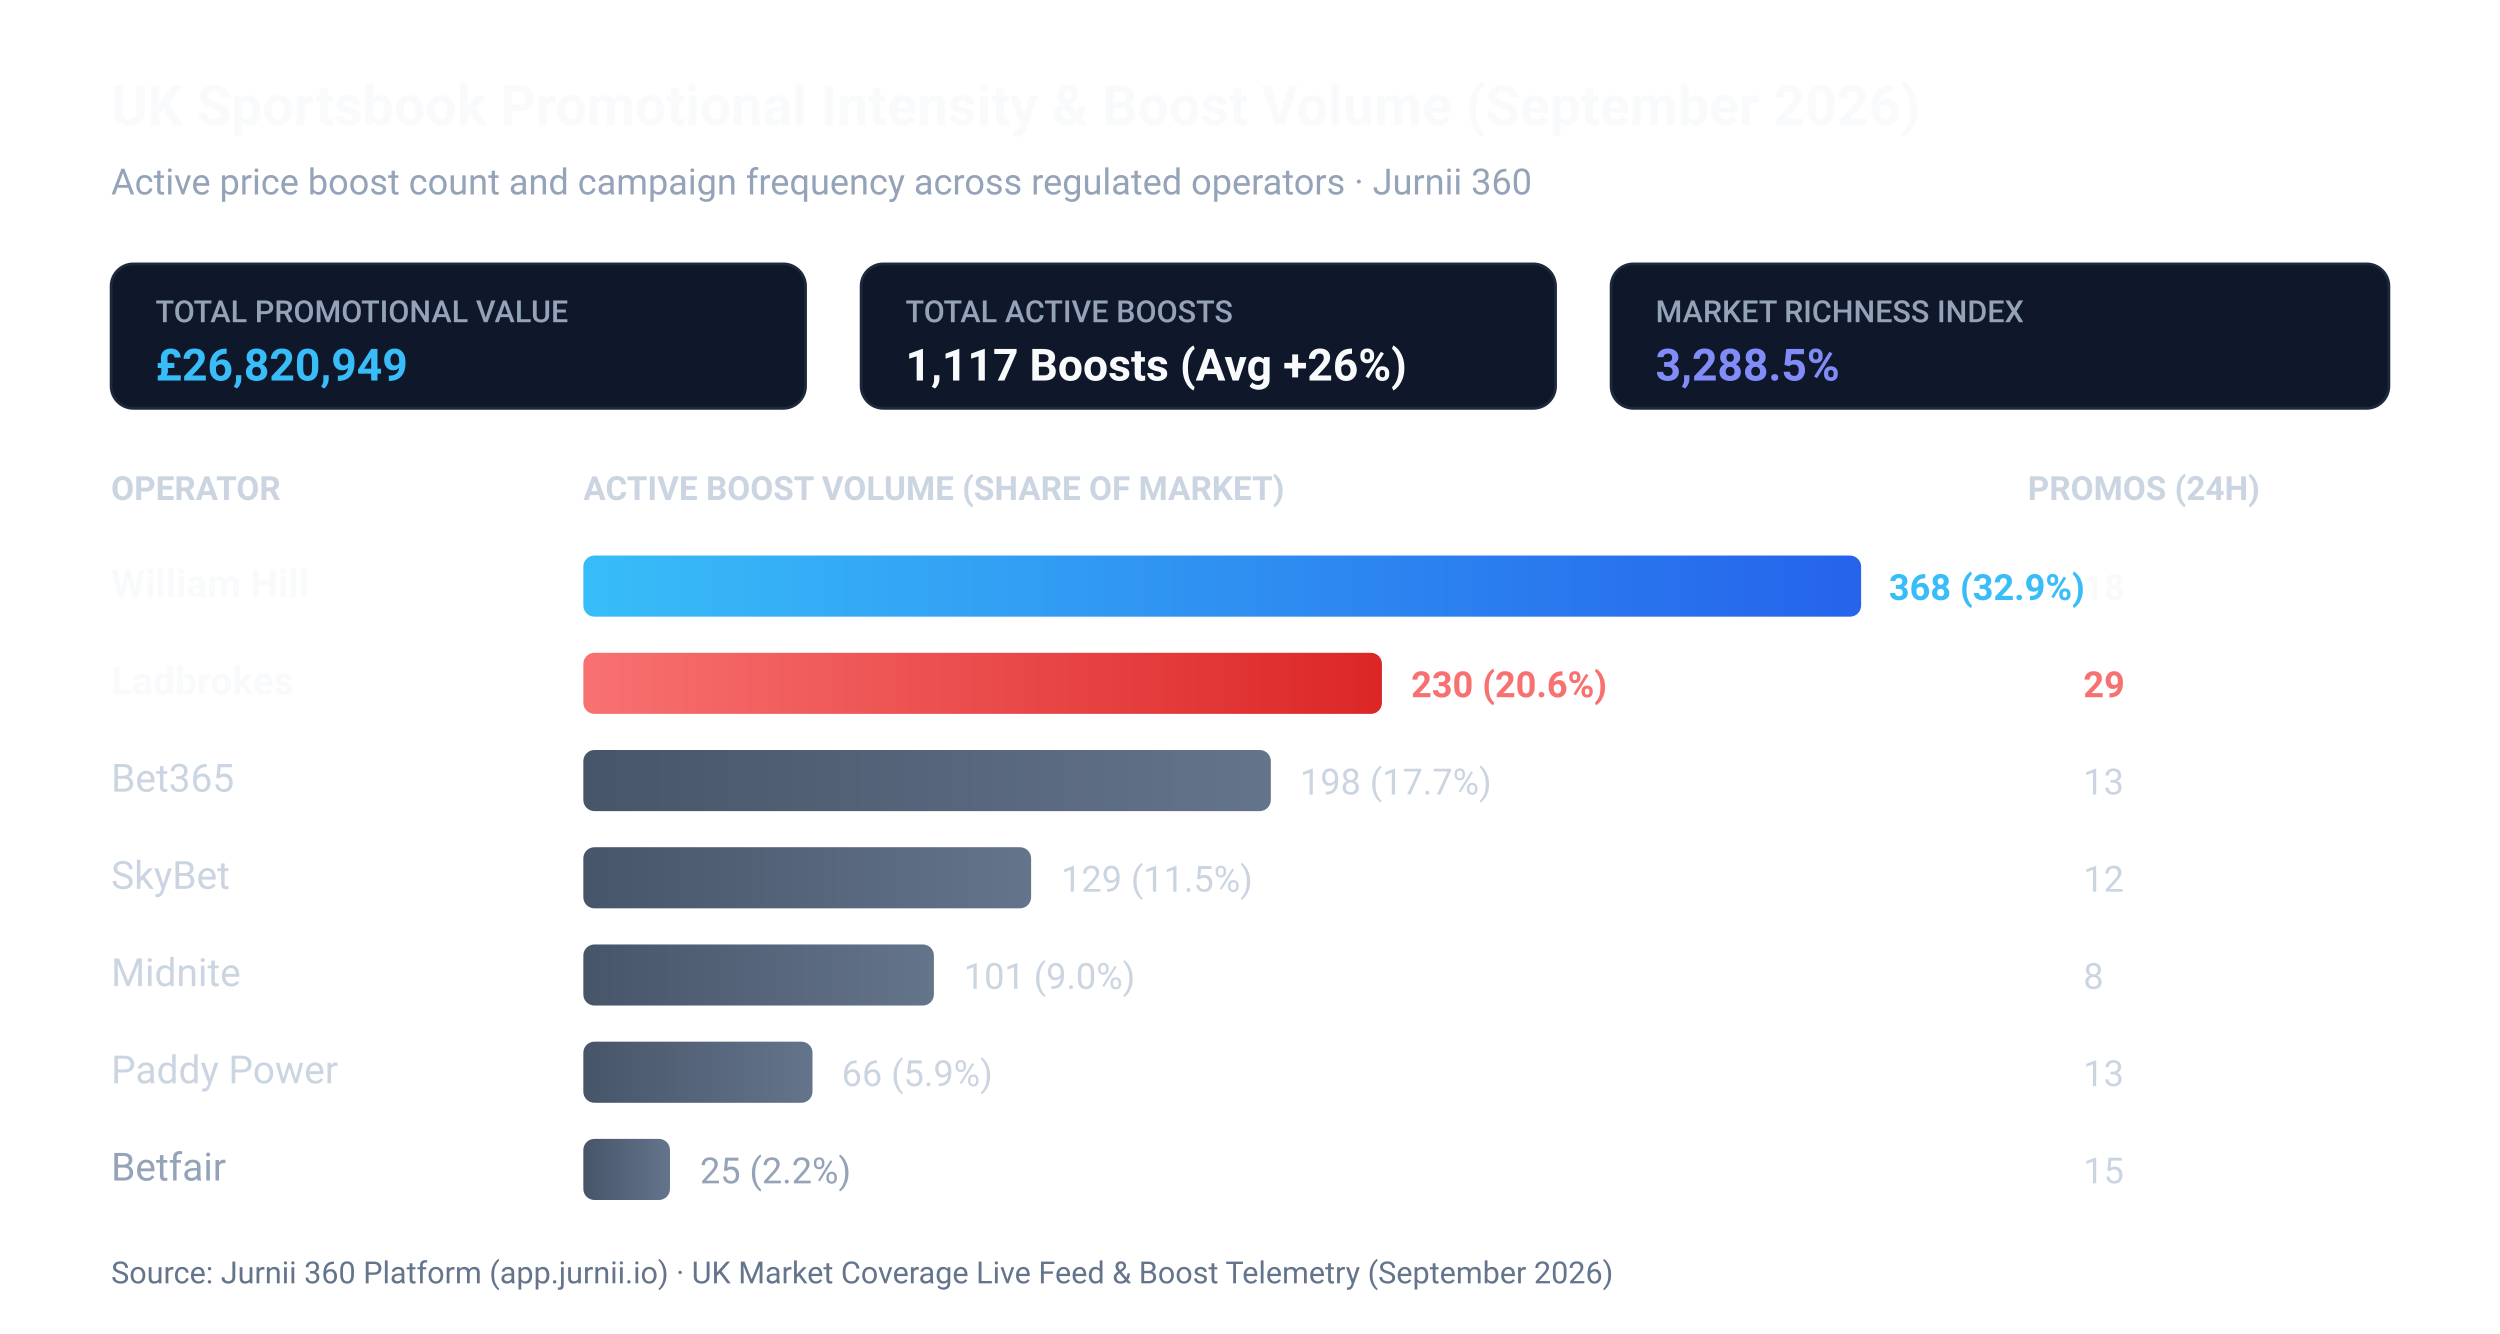
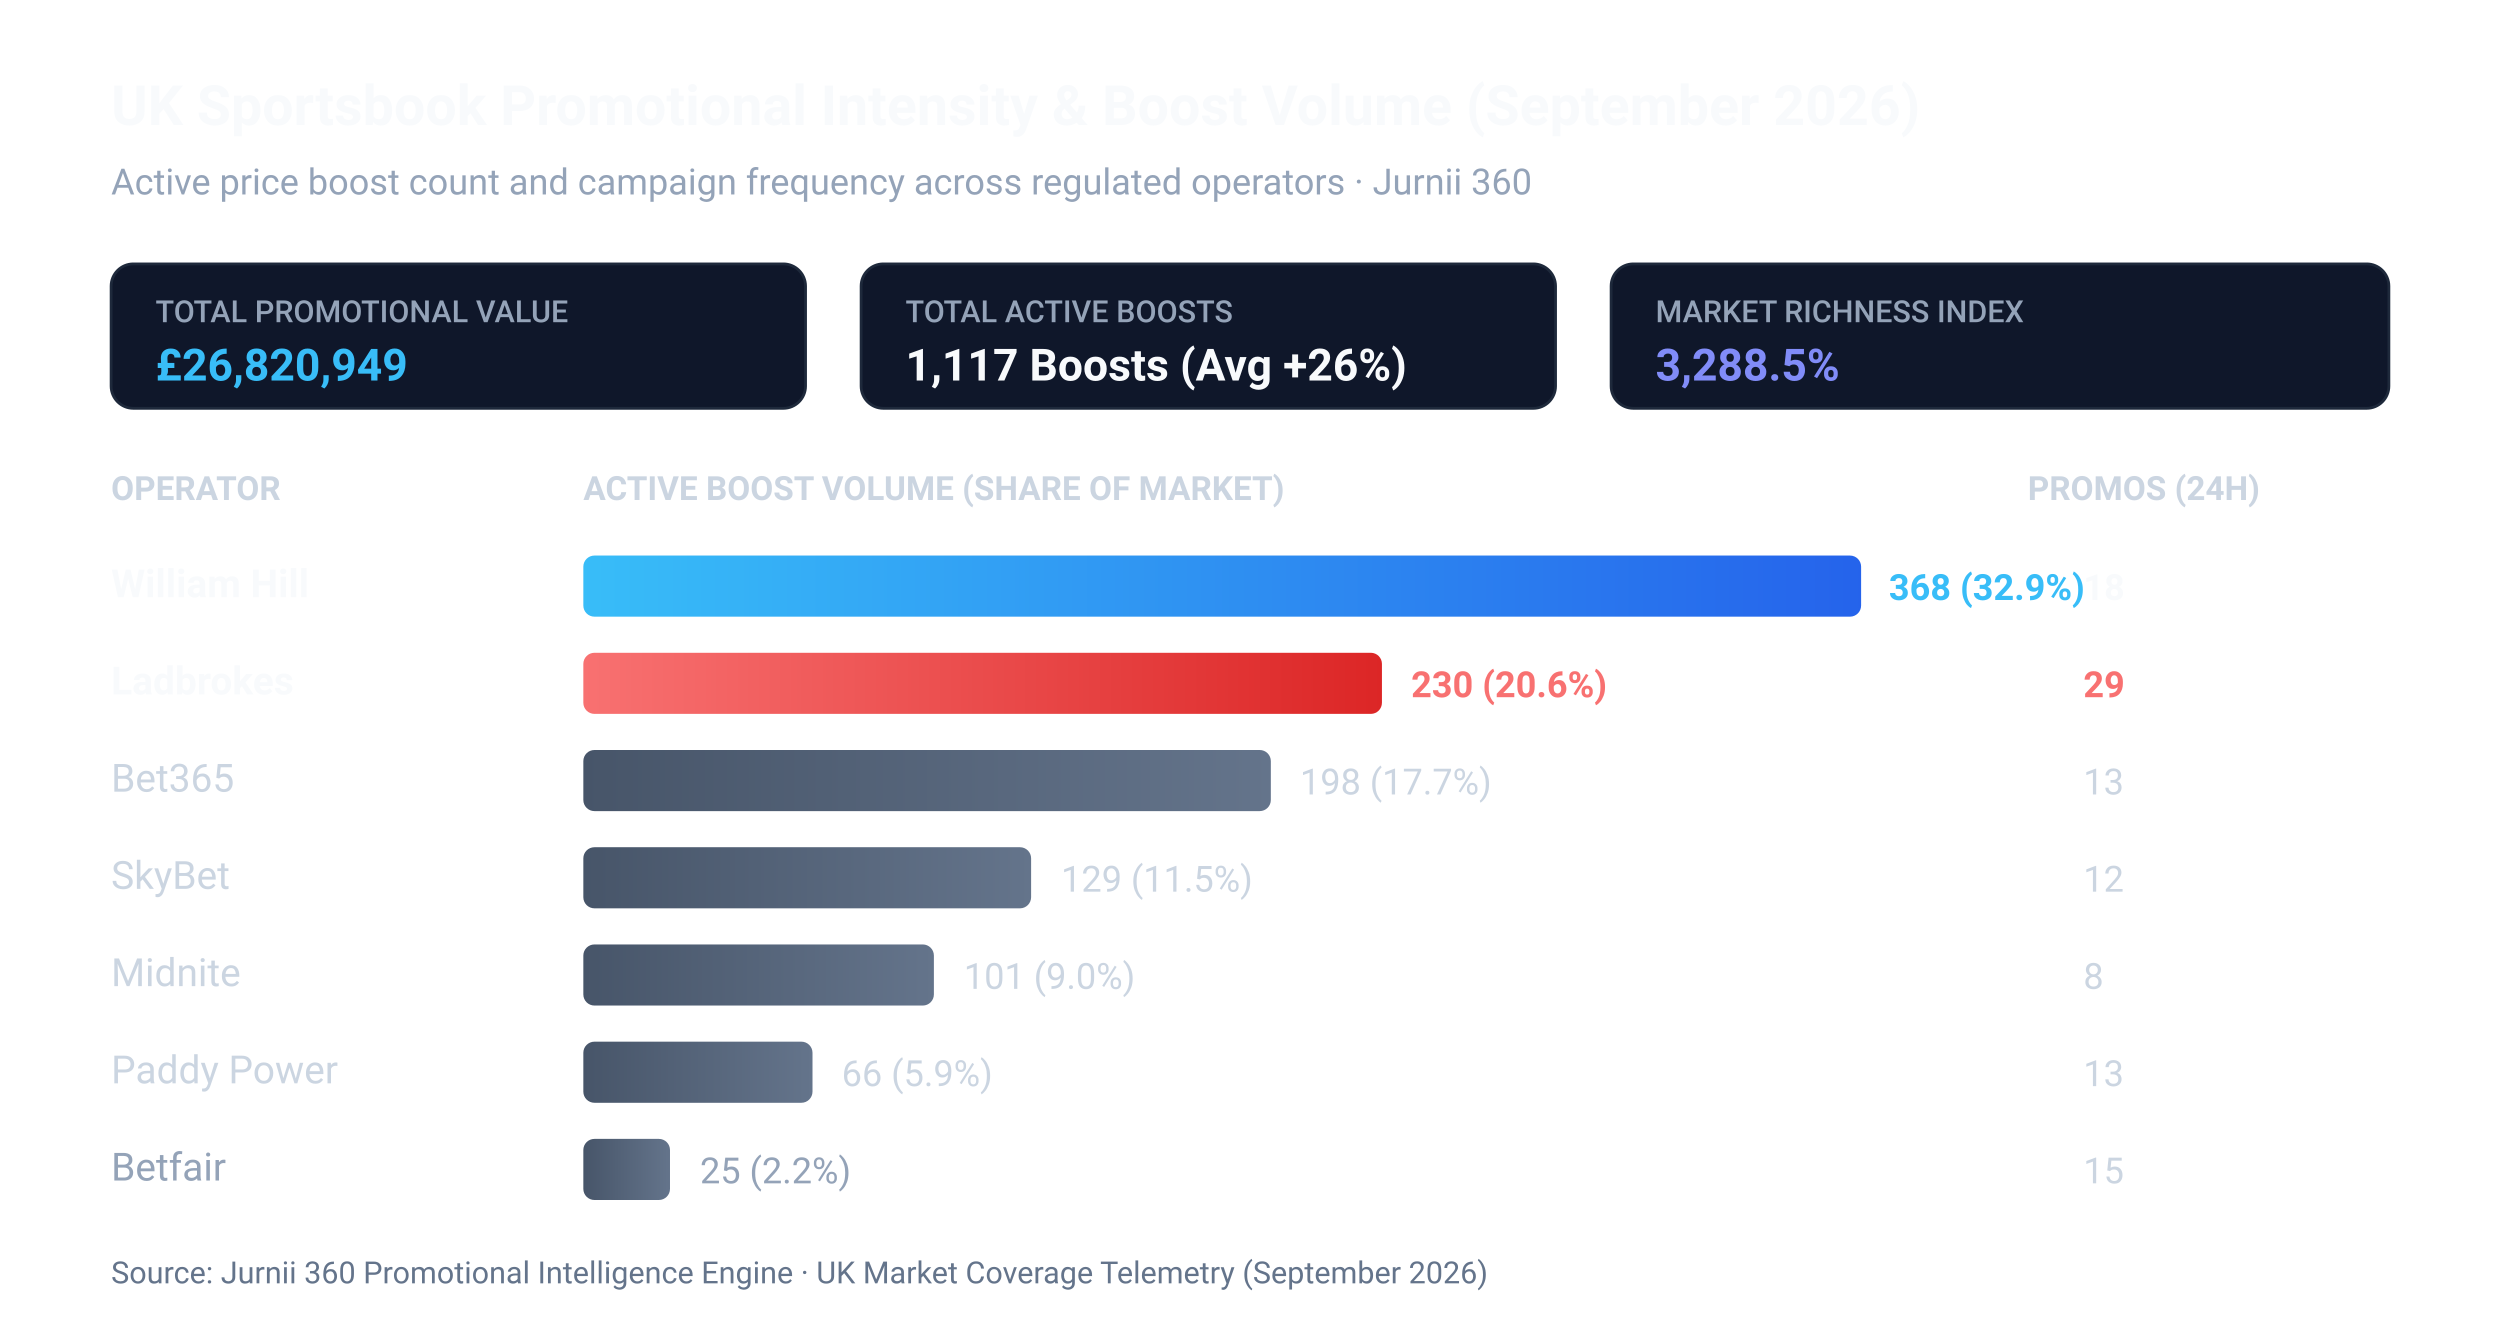
<svg xmlns="http://www.w3.org/2000/svg" viewBox="0 0 900 480" width="100%" height="auto" style="background:#090d16; border-radius:12px; font-family:Geist, -apple-system, BlinkMacSystemFont, 'Segoe UI', Roboto, sans-serif;">
  <defs>
    <linearGradient id="barWH" x1="0%" y1="0%" x2="100%" y2="0%">
      <stop offset="0%" stop-color="#38bdf8" />
      <stop offset="100%" stop-color="#2563eb" />
    </linearGradient>
    <linearGradient id="barLAD" x1="0%" y1="0%" x2="100%" y2="0%">
      <stop offset="0%" stop-color="#f87171" />
      <stop offset="100%" stop-color="#dc2626" />
    </linearGradient>
    <linearGradient id="barDefault360" x1="0%" y1="0%" x2="100%" y2="0%">
      <stop offset="0%" stop-color="#475569" />
      <stop offset="100%" stop-color="#64748b" />
    </linearGradient>
  </defs>
  <text x="40" y="45" fill="#f8fafc" font-size="20" font-weight="700">UK Sportsbook Promotional Intensity &amp; Boost Volume (September 2026)</text>
  <text x="40" y="70" fill="#94a3b8" font-size="13">Active price boost count and campaign frequency across regulated operators · Jurnii 360</text>
  <rect x="40" y="95" width="250" height="52" rx="8" fill="#0f172a" stroke="#1e293b" />
  <text x="56" y="116" fill="#94a3b8" font-size="11" font-weight="500">TOTAL PROMOTIONAL VALUE</text>
  <text x="56" y="137" fill="#38bdf8" font-size="16" font-weight="700">£26,820,949</text>
  <rect x="310" y="95" width="250" height="52" rx="8" fill="#0f172a" stroke="#1e293b" />
  <text x="326" y="116" fill="#94a3b8" font-size="11" font-weight="500">TOTAL ACTIVE BOOSTS</text>
  <text x="326" y="137" fill="#f8fafc" font-size="16" font-weight="700">1,117 Boosts (Avg +26%)</text>
  <rect x="580" y="95" width="280" height="52" rx="8" fill="#0f172a" stroke="#1e293b" />
  <text x="596" y="116" fill="#94a3b8" font-size="11" font-weight="500">MARKET RICHNESS INDEX</text>
  <text x="596" y="137" fill="#818cf8" font-size="16" font-weight="700">3,288.5%</text>
  <text x="40" y="180" fill="#cbd5e1" font-size="12" font-weight="600">OPERATOR</text>
  <text x="210" y="180" fill="#cbd5e1" font-size="12" font-weight="600">ACTIVE BOOST VOLUME (SHARE OF MARKET)</text>
  <text x="730" y="180" fill="#cbd5e1" font-size="12" font-weight="600">PROMOS (24H)</text>
  <text x="40" y="215" fill="#f8fafc" font-size="14" font-weight="600">William Hill</text>
  <rect x="210" y="200" width="460" height="22" rx="4" fill="url(#barWH)" />
  <text x="680" y="216" fill="#38bdf8" font-size="13" font-weight="700">368 (32.9%)</text>
  <text x="750" y="216" fill="#f8fafc" font-size="13" font-weight="600">18</text>
  <text x="40" y="250" fill="#f8fafc" font-size="14" font-weight="600">Ladbrokes</text>
  <rect x="210" y="235" width="287.5" height="22" rx="4" fill="url(#barLAD)" />
  <text x="508" y="251" fill="#f87171" font-size="13" font-weight="700">230 (20.6%)</text>
  <text x="750" y="251" fill="#f87171" font-size="13" font-weight="700">29</text>
  <text x="40" y="285" fill="#cbd5e1" font-size="14">Bet365</text>
  <rect x="210" y="270" width="247.5" height="22" rx="4" fill="url(#barDefault360)" />
  <text x="468" y="286" fill="#cbd5e1" font-size="13">198 (17.7%)</text>
  <text x="750" y="286" fill="#cbd5e1" font-size="13">13</text>
  <text x="40" y="320" fill="#cbd5e1" font-size="14">SkyBet</text>
  <rect x="210" y="305" width="161.2" height="22" rx="4" fill="url(#barDefault360)" />
  <text x="382" y="321" fill="#cbd5e1" font-size="13">129 (11.5%)</text>
  <text x="750" y="321" fill="#cbd5e1" font-size="13">12</text>
  <text x="40" y="355" fill="#cbd5e1" font-size="14">Midnite</text>
  <rect x="210" y="340" width="126.2" height="22" rx="4" fill="url(#barDefault360)" />
  <text x="347" y="356" fill="#cbd5e1" font-size="13">101 (9.0%)</text>
  <text x="750" y="356" fill="#cbd5e1" font-size="13">8</text>
  <text x="40" y="390" fill="#cbd5e1" font-size="14">Paddy Power</text>
  <rect x="210" y="375" width="82.5" height="22" rx="4" fill="url(#barDefault360)" />
  <text x="303" y="391" fill="#cbd5e1" font-size="13">66 (5.9%)</text>
  <text x="750" y="391" fill="#cbd5e1" font-size="13">13</text>
  <text x="40" y="425" fill="#94a3b8" font-size="14">Betfair</text>
  <rect x="210" y="410" width="31.2" height="22" rx="4" fill="url(#barDefault360)" />
  <text x="252" y="426" fill="#94a3b8" font-size="13">25 (2.2%)</text>
  <text x="750" y="426" fill="#cbd5e1" font-size="13">15</text>
-   <text x="40" y="462" fill="#64748b" font-size="11">Source: Jurnii 360 Platform (app.jurnii.io) · UK Market Coverage Live Feed &amp; Boost Telemetry (September 2026)</text>
+   <text x="40" y="462" fill="#64748b" font-size="11">Source: Jurnii 360 Promotional Intelligence Engine · UK Market Coverage Telemetry (September 2026)</text>
</svg>
